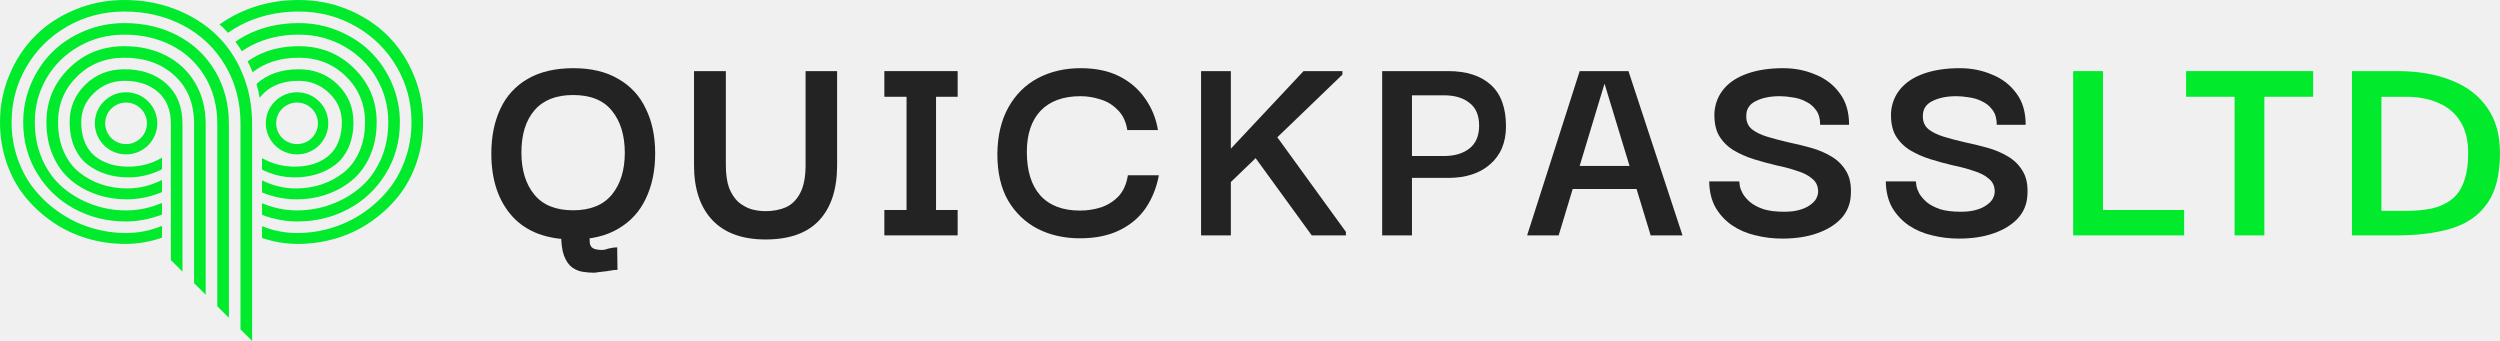
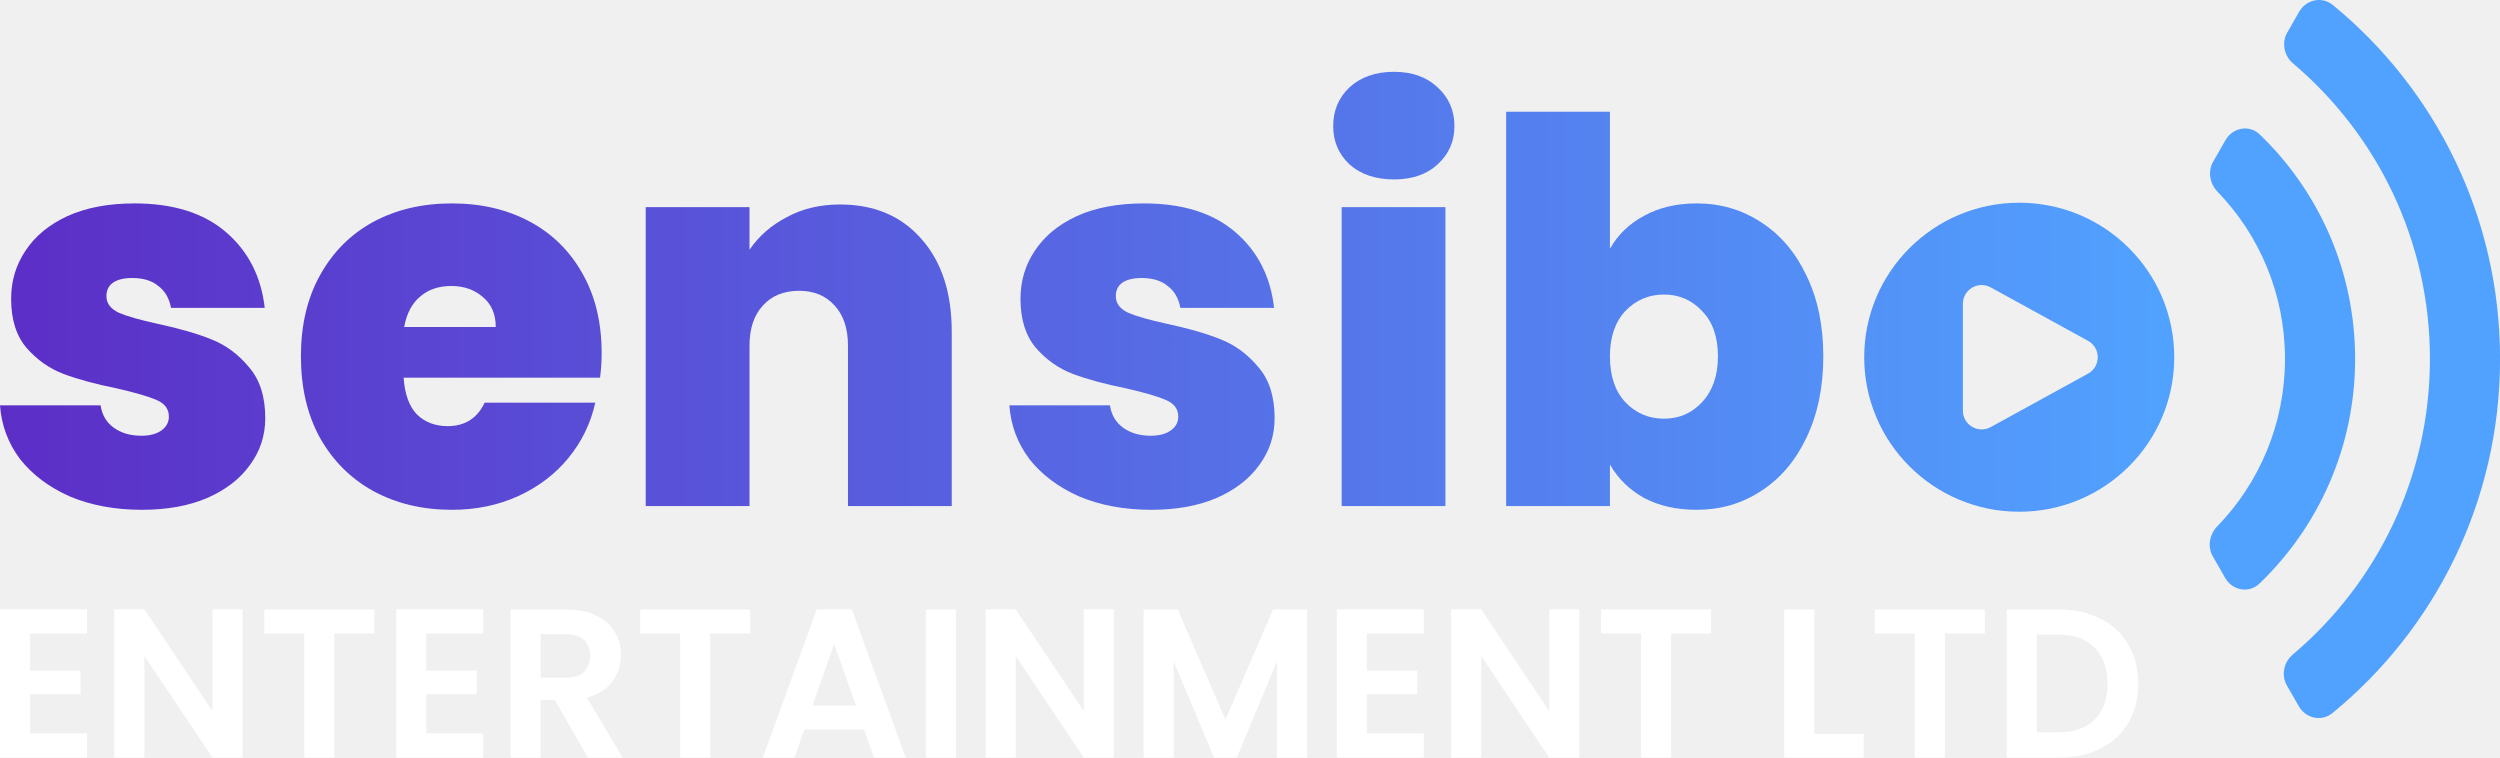
- <svg xmlns="http://www.w3.org/2000/svg" width="220" height="30" viewBox="0 0 220 30" fill="none">
-   <path d="M8.092 17.987C7.132 17.634 6.277 17.137 5.525 16.498C4.773 15.858 4.175 15.042 3.73 14.049C3.286 13.057 3.064 11.958 3.064 10.754C3.064 9.352 3.407 8.063 4.092 6.887C4.778 5.711 5.726 4.777 6.936 4.086C8.147 3.394 9.485 3.048 10.951 3.048C12.492 3.048 13.882 3.368 15.121 4.008C16.36 4.648 17.337 5.567 18.051 6.767C18.765 7.967 19.122 9.342 19.122 10.895V26.952L20.143 27.968V10.895C20.143 9.164 19.741 7.621 18.937 6.266C18.133 4.911 17.034 3.867 15.639 3.133C14.244 2.399 12.681 2.032 10.951 2.032C9.712 2.032 8.539 2.263 7.433 2.724C6.326 3.185 5.381 3.806 4.596 4.587C3.811 5.368 3.189 6.294 2.73 7.367C2.271 8.44 2.042 9.569 2.042 10.754C2.042 12.419 2.454 13.925 3.277 15.27C4.099 16.615 5.196 17.655 6.568 18.389C7.939 19.123 9.443 19.49 11.079 19.49C12.119 19.49 13.178 19.287 14.256 18.883V17.853C13.225 18.295 12.176 18.516 11.107 18.516C10.057 18.516 9.052 18.34 8.092 17.987Z" fill="#02EA2C" />
-   <path d="M8.092 20.068C7.114 19.777 6.201 19.348 5.355 18.784C4.508 18.22 3.761 17.549 3.114 16.773C2.466 15.997 1.955 15.089 1.582 14.049C1.208 13.01 1.021 11.911 1.021 10.754C1.021 8.995 1.456 7.369 2.326 5.878C3.196 4.387 4.392 3.204 5.915 2.328C7.438 1.454 9.116 1.016 10.951 1.016C12.861 1.016 14.592 1.428 16.142 2.251C17.694 3.074 18.918 4.241 19.817 5.751C20.715 7.261 21.164 8.976 21.164 10.895V28.984L22.186 30V10.895C22.186 9.286 21.897 7.799 21.32 6.435C20.744 5.071 19.954 3.921 18.951 2.985C17.949 2.049 16.757 1.317 15.377 0.791C13.996 0.263 12.521 0 10.951 0C9.409 0 7.955 0.284 6.589 0.854C5.222 1.423 4.059 2.19 3.099 3.154C2.139 4.119 1.383 5.262 0.83 6.584C0.276 7.906 0 9.296 0 10.754C0 12.024 0.198 13.229 0.596 14.367C0.993 15.505 1.541 16.5 2.241 17.352C2.941 18.203 3.752 18.942 4.674 19.567C5.596 20.193 6.598 20.666 7.681 20.986C8.764 21.305 9.878 21.465 11.022 21.465C12.128 21.465 13.206 21.282 14.256 20.915V19.871C13.254 20.294 12.194 20.506 11.079 20.506C10.066 20.506 9.071 20.36 8.092 20.068Z" fill="#02EA2C" />
-   <path d="M8.915 16.223C8.201 15.983 7.556 15.632 6.979 15.171C6.402 14.71 5.946 14.099 5.61 13.336C5.274 12.574 5.107 11.713 5.107 10.754C5.107 9.173 5.665 7.832 6.781 6.732C7.896 5.631 9.286 5.08 10.951 5.08C12.748 5.08 14.218 5.605 15.363 6.654C16.507 7.703 17.079 9.117 17.079 10.895V24.919L18.1 25.935V10.895C18.1 9.531 17.788 8.326 17.164 7.282C16.54 6.238 15.689 5.441 14.611 4.89C13.533 4.34 12.313 4.064 10.951 4.064C9.012 4.064 7.383 4.716 6.064 6.019C4.745 7.322 4.085 8.9 4.085 10.754C4.085 11.846 4.279 12.83 4.667 13.71C5.054 14.59 5.579 15.305 6.242 15.855C6.903 16.406 7.655 16.825 8.497 17.111C9.339 17.399 10.227 17.542 11.164 17.542C12.204 17.542 13.235 17.33 14.256 16.907V15.835C13.282 16.333 12.256 16.582 11.178 16.582C10.383 16.582 9.629 16.462 8.915 16.223Z" fill="#02EA2C" />
-   <path d="M10.05 14.536C9.658 14.452 9.282 14.312 8.923 14.12C8.563 13.927 8.253 13.682 7.993 13.386C7.733 13.089 7.527 12.718 7.376 12.271C7.225 11.824 7.149 11.319 7.149 10.754C7.149 9.757 7.523 8.9 8.27 8.185C9.017 7.47 9.911 7.113 10.951 7.113C12.18 7.113 13.168 7.442 13.915 8.101C14.663 8.76 15.036 9.691 15.036 10.895V22.887L16.058 23.903V10.895C16.058 9.399 15.587 8.225 14.646 7.374C13.705 6.523 12.473 6.096 10.951 6.096C9.57 6.096 8.421 6.548 7.504 7.452C6.586 8.355 6.128 9.455 6.128 10.754C6.128 11.591 6.272 12.332 6.56 12.976C6.849 13.621 7.239 14.129 7.731 14.501C8.222 14.872 8.768 15.15 9.369 15.333C9.97 15.517 10.61 15.609 11.291 15.609C12.35 15.609 13.339 15.369 14.256 14.889V13.873C13.367 14.4 12.384 14.663 11.305 14.663C10.861 14.663 10.442 14.621 10.05 14.536Z" fill="#02EA2C" />
-   <path d="M23.317 8.101C24.064 7.442 25.052 7.113 26.281 7.113C27.322 7.113 28.215 7.47 28.962 8.185C29.709 8.9 30.083 9.757 30.083 10.754C30.083 11.319 30.007 11.824 29.856 12.271C29.705 12.718 29.499 13.089 29.239 13.386C28.979 13.682 28.669 13.927 28.309 14.12C27.95 14.312 27.574 14.452 27.182 14.536C26.79 14.621 26.371 14.663 25.927 14.663C24.881 14.663 23.926 14.41 23.059 13.914V14.926C23.953 15.378 24.913 15.609 25.941 15.609C26.622 15.609 27.262 15.517 27.863 15.333C28.464 15.15 29.01 14.872 29.501 14.501C29.993 14.129 30.383 13.621 30.672 12.976C30.96 12.332 31.104 11.591 31.104 10.754C31.104 9.455 30.646 8.355 29.728 7.452C28.811 6.548 27.662 6.096 26.281 6.096C24.759 6.096 23.527 6.523 22.586 7.374C22.581 7.378 22.577 7.383 22.573 7.387C22.688 7.786 22.781 8.194 22.854 8.611C22.988 8.426 23.141 8.255 23.317 8.101Z" fill="#02EA2C" />
-   <path d="M28.735 17.111C29.577 16.825 30.329 16.406 30.991 15.855C31.653 15.305 32.178 14.59 32.565 13.71C32.953 12.83 33.147 11.846 33.147 10.754C33.147 8.9 32.487 7.322 31.168 6.019C29.849 4.716 28.22 4.064 26.281 4.064C24.919 4.064 23.7 4.34 22.621 4.89C22.326 5.041 22.051 5.214 21.79 5.402C21.905 5.631 22.023 5.857 22.125 6.098C22.162 6.184 22.187 6.275 22.221 6.362C23.31 5.511 24.662 5.08 26.281 5.08C27.946 5.08 29.336 5.631 30.452 6.732C31.567 7.832 32.126 9.173 32.126 10.754C32.126 11.713 31.958 12.574 31.622 13.336C31.286 14.099 30.83 14.71 30.253 15.171C29.677 15.632 29.031 15.983 28.317 16.223C27.603 16.462 26.849 16.582 26.054 16.582C25.006 16.582 24.009 16.342 23.059 15.871V16.937C24.053 17.337 25.056 17.542 26.069 17.542C27.005 17.542 27.894 17.399 28.735 17.111Z" fill="#02EA2C" />
-   <path d="M30.664 18.389C32.036 17.655 33.133 16.615 33.955 15.27C34.778 13.925 35.19 12.419 35.19 10.754C35.19 9.569 34.961 8.44 34.502 7.367C34.043 6.294 33.421 5.368 32.636 4.587C31.851 3.806 30.906 3.185 29.799 2.724C28.693 2.263 27.52 2.032 26.281 2.032C24.551 2.032 22.988 2.399 21.593 3.133C21.285 3.295 20.996 3.479 20.717 3.671C20.919 3.938 21.109 4.216 21.288 4.505C21.549 4.325 21.821 4.157 22.111 4.008C23.35 3.368 24.74 3.048 26.281 3.048C27.747 3.048 29.085 3.394 30.296 4.086C31.506 4.777 32.454 5.711 33.14 6.887C33.825 8.063 34.168 9.352 34.168 10.754C34.168 11.958 33.946 13.057 33.502 14.049C33.057 15.042 32.459 15.858 31.707 16.498C30.955 17.137 30.099 17.634 29.14 17.987C28.18 18.34 27.175 18.516 26.125 18.516C25.085 18.516 24.063 18.302 23.059 17.884V18.91C24.108 19.294 25.14 19.49 26.154 19.49C27.789 19.49 29.293 19.123 30.664 18.389Z" fill="#02EA2C" />
-   <path d="M36.402 6.584C35.849 5.262 35.093 4.119 34.133 3.154C33.173 2.19 32.01 1.423 30.643 0.854C29.276 0.284 27.823 0 26.281 0C24.711 0 23.236 0.263 21.855 0.791C20.919 1.148 20.076 1.607 19.313 2.153C19.39 2.221 19.474 2.282 19.549 2.352C19.729 2.52 19.894 2.705 20.062 2.887C20.388 2.657 20.728 2.443 21.089 2.251C22.64 1.428 24.371 1.016 26.281 1.016C28.116 1.016 29.794 1.454 31.317 2.328C32.84 3.204 34.036 4.387 34.906 5.878C35.776 7.369 36.211 8.995 36.211 10.754C36.211 11.911 36.024 13.01 35.65 14.049C35.277 15.089 34.766 15.997 34.118 16.773C33.471 17.549 32.724 18.22 31.877 18.784C31.031 19.348 30.118 19.777 29.14 20.068C28.161 20.36 27.166 20.506 26.154 20.506C25.068 20.506 24.037 20.302 23.059 19.901V20.94C24.082 21.288 25.133 21.465 26.21 21.465C27.355 21.465 28.468 21.305 29.551 20.986C30.634 20.666 31.636 20.193 32.558 19.567C33.48 18.942 34.291 18.203 34.991 17.352C35.691 16.5 36.239 15.505 36.636 14.367C37.034 13.229 37.232 12.024 37.232 10.754C37.232 9.296 36.956 7.906 36.402 6.584Z" fill="#02EA2C" />
-   <path d="M11.093 12.681C10.078 12.681 9.256 11.862 9.256 10.852C9.256 9.843 10.078 9.024 11.093 9.024C12.108 9.024 12.93 9.843 12.93 10.852C12.93 11.862 12.108 12.681 11.093 12.681ZM11.093 8.118C9.575 8.118 8.345 9.342 8.345 10.852C8.345 12.363 9.575 13.587 11.093 13.587C12.611 13.587 13.841 12.363 13.841 10.852C13.841 9.342 12.611 8.118 11.093 8.118Z" fill="#02EA2C" />
-   <path d="M26.139 12.681C25.125 12.681 24.302 11.862 24.302 10.852C24.302 9.843 25.125 9.024 26.139 9.024C27.154 9.024 27.977 9.843 27.977 10.852C27.977 11.862 27.154 12.681 26.139 12.681ZM26.139 8.118C24.621 8.118 23.391 9.342 23.391 10.852C23.391 12.363 24.621 13.587 26.139 13.587C27.657 13.587 28.888 12.363 28.888 10.852C28.888 9.342 27.657 8.118 26.139 8.118Z" fill="#02EA2C" />
-   <path d="M209.566 18.556C210.183 18.556 210.654 18.556 210.979 18.556C211.322 18.556 211.562 18.556 211.699 18.556C212.556 18.556 213.318 18.488 213.986 18.351C214.654 18.197 215.228 17.94 215.708 17.581C216.205 17.204 216.573 16.682 216.813 16.014C217.07 15.347 217.199 14.491 217.199 13.447C217.199 12.351 216.976 11.444 216.531 10.725C216.085 9.989 215.451 9.441 214.629 9.081C213.806 8.705 212.83 8.516 211.699 8.516H209.566V18.556ZM220 13.472C220 15.372 219.623 16.853 218.869 17.915C218.132 18.959 217.087 19.686 215.734 20.097C214.38 20.508 212.787 20.713 210.954 20.713C210.68 20.713 210.234 20.713 209.617 20.713C209 20.713 208.118 20.713 206.97 20.713V6.257C208.187 6.257 209.086 6.257 209.669 6.257C210.268 6.257 210.697 6.257 210.954 6.257C212.787 6.257 214.38 6.531 215.734 7.079C217.087 7.609 218.132 8.405 218.869 9.467C219.623 10.528 220 11.863 220 13.472Z" fill="#02EA2C" />
-   <path d="M199.265 6.719V20.713H196.643V6.719H199.265ZM192.377 8.516V6.257H203.556V8.516H192.377Z" fill="#02EA2C" />
-   <path d="M182.44 20.585V6.257H185.062V20.585H182.44ZM182.44 20.713V18.479H192.206V20.713H182.44Z" fill="#02EA2C" />
-   <path d="M172.374 20.996C171.569 20.996 170.789 20.902 170.035 20.713C169.281 20.542 168.596 20.251 167.979 19.84C167.38 19.429 166.891 18.907 166.514 18.274C166.155 17.64 165.966 16.87 165.949 15.963H168.596C168.596 16.031 168.613 16.168 168.648 16.374C168.682 16.562 168.767 16.785 168.904 17.041C169.059 17.298 169.273 17.546 169.547 17.786C169.838 18.026 170.224 18.231 170.703 18.402C171.2 18.556 171.817 18.633 172.554 18.633C173.068 18.633 173.505 18.582 173.865 18.479C174.241 18.377 174.55 18.24 174.79 18.069C175.047 17.897 175.235 17.709 175.355 17.504C175.475 17.281 175.535 17.067 175.535 16.862C175.535 16.382 175.364 16.006 175.021 15.732C174.696 15.441 174.25 15.21 173.685 15.039C173.136 14.85 172.528 14.688 171.86 14.551C171.209 14.397 170.549 14.217 169.881 14.011C169.23 13.806 168.63 13.541 168.082 13.215C167.534 12.873 167.106 12.437 166.797 11.906C166.506 11.375 166.377 10.699 166.412 9.877C166.48 9.073 166.763 8.379 167.26 7.797C167.757 7.215 168.45 6.77 169.341 6.462C170.232 6.154 171.269 6 172.451 6C173.479 6 174.43 6.188 175.304 6.565C176.195 6.924 176.906 7.472 177.437 8.208C177.985 8.927 178.259 9.852 178.259 10.982H175.715C175.715 10.451 175.595 10.023 175.355 9.698C175.115 9.355 174.807 9.098 174.43 8.927C174.07 8.739 173.685 8.619 173.273 8.568C172.862 8.499 172.494 8.465 172.168 8.465C171.312 8.465 170.601 8.611 170.035 8.902C169.487 9.175 169.213 9.603 169.213 10.185C169.196 10.682 169.359 11.076 169.701 11.367C170.044 11.64 170.498 11.863 171.063 12.034C171.629 12.205 172.245 12.368 172.914 12.522C173.582 12.659 174.25 12.822 174.918 13.01C175.586 13.198 176.186 13.455 176.717 13.78C177.265 14.106 177.694 14.534 178.002 15.064C178.328 15.595 178.465 16.288 178.413 17.144C178.379 17.949 178.096 18.642 177.565 19.224C177.034 19.789 176.323 20.225 175.432 20.534C174.558 20.842 173.539 20.996 172.374 20.996Z" fill="#232323" />
-   <path d="M156.834 20.996C156.028 20.996 155.249 20.902 154.495 20.713C153.741 20.542 153.056 20.251 152.439 19.84C151.839 19.429 151.351 18.907 150.974 18.274C150.614 17.64 150.426 16.87 150.409 15.963H153.056C153.056 16.031 153.073 16.168 153.107 16.374C153.141 16.562 153.227 16.785 153.364 17.041C153.518 17.298 153.732 17.546 154.007 17.786C154.298 18.026 154.683 18.231 155.163 18.402C155.66 18.556 156.277 18.633 157.013 18.633C157.527 18.633 157.964 18.582 158.324 18.479C158.701 18.377 159.009 18.24 159.249 18.069C159.506 17.897 159.695 17.709 159.815 17.504C159.935 17.281 159.995 17.067 159.995 16.862C159.995 16.382 159.823 16.006 159.481 15.732C159.155 15.441 158.71 15.21 158.144 15.039C157.596 14.85 156.988 14.688 156.32 14.551C155.669 14.397 155.009 14.217 154.341 14.011C153.69 13.806 153.09 13.541 152.542 13.215C151.993 12.873 151.565 12.437 151.257 11.906C150.965 11.375 150.837 10.699 150.871 9.877C150.94 9.073 151.222 8.379 151.719 7.797C152.216 7.215 152.91 6.77 153.801 6.462C154.692 6.154 155.728 6 156.911 6C157.939 6 158.89 6.188 159.763 6.565C160.654 6.924 161.365 7.472 161.896 8.208C162.445 8.927 162.719 9.852 162.719 10.982H160.175C160.175 10.451 160.055 10.023 159.815 9.698C159.575 9.355 159.266 9.098 158.89 8.927C158.53 8.739 158.144 8.619 157.733 8.568C157.322 8.499 156.953 8.465 156.628 8.465C155.771 8.465 155.06 8.611 154.495 8.902C153.947 9.175 153.672 9.603 153.672 10.185C153.655 10.682 153.818 11.076 154.161 11.367C154.503 11.64 154.957 11.863 155.523 12.034C156.088 12.205 156.705 12.368 157.373 12.522C158.041 12.659 158.71 12.822 159.378 13.01C160.046 13.198 160.646 13.455 161.177 13.78C161.725 14.106 162.153 14.534 162.462 15.064C162.787 15.595 162.924 16.288 162.873 17.144C162.839 17.949 162.556 18.642 162.025 19.224C161.494 19.789 160.783 20.225 159.892 20.534C159.018 20.842 157.999 20.996 156.834 20.996Z" fill="#232323" />
-   <path d="M134.387 20.713L139.013 6.257H143.305L148.06 20.713H145.258L141.198 7.361L137.163 20.713H134.387ZM137.497 16.631L137.523 14.602H144.847L144.873 16.631H137.497Z" fill="#232323" />
-   <path d="M124.252 20.713H121.631V6.257H124.252V20.713ZM123.867 6.257H127.439C129.049 6.257 130.3 6.659 131.191 7.464C132.082 8.268 132.527 9.484 132.527 11.11C132.527 12.531 132.065 13.643 131.14 14.448C130.232 15.253 128.998 15.655 127.439 15.655H123.867V13.729H127.079C128.004 13.729 128.75 13.507 129.315 13.061C129.88 12.616 130.163 11.949 130.163 11.059C130.163 10.151 129.88 9.484 129.315 9.056C128.767 8.611 128.021 8.388 127.079 8.388H123.867V6.257Z" fill="#232323" />
-   <path d="M108.212 16.117V13.19L114.714 6.257H118.132V6.565L108.212 16.117ZM105.694 20.713V6.257H108.315V20.713H105.694ZM115.434 20.713L109.986 13.216L111.887 11.367L118.441 20.405V20.713H115.434Z" fill="#232323" />
-   <path d="M95.014 20.97C93.66 20.97 92.435 20.696 91.339 20.148C90.242 19.584 89.368 18.753 88.718 17.658C88.084 16.562 87.767 15.193 87.767 13.549C87.784 11.94 88.109 10.571 88.743 9.441C89.377 8.311 90.242 7.455 91.339 6.873C92.453 6.291 93.703 6 95.091 6C96.427 6 97.567 6.24 98.509 6.719C99.451 7.198 100.205 7.849 100.771 8.67C101.353 9.492 101.73 10.416 101.901 11.444H99.203C99.083 10.69 98.8 10.1 98.355 9.672C97.927 9.227 97.421 8.919 96.839 8.748C96.256 8.559 95.674 8.465 95.091 8.465C93.566 8.465 92.392 8.893 91.57 9.749C90.765 10.605 90.362 11.812 90.362 13.37C90.362 15.03 90.756 16.305 91.544 17.195C92.35 18.086 93.515 18.531 95.04 18.531C95.674 18.531 96.29 18.436 96.89 18.248C97.49 18.043 98.004 17.718 98.432 17.273C98.86 16.81 99.134 16.194 99.254 15.424H101.979C101.79 16.468 101.413 17.418 100.848 18.274C100.282 19.113 99.511 19.772 98.535 20.251C97.575 20.73 96.402 20.97 95.014 20.97Z" fill="#232323" />
-   <path d="M79.776 20.251V6.719H82.371V20.251H79.776ZM77.823 20.713V18.479H84.273V20.713H77.823ZM77.823 8.516V6.257H84.273V8.516H77.823Z" fill="#232323" />
-   <path d="M67.37 21.073C65.331 21.073 63.772 20.508 62.693 19.378C61.613 18.231 61.074 16.622 61.074 14.551V6.257H63.875V14.525C63.875 15.33 63.969 15.997 64.157 16.528C64.363 17.041 64.629 17.452 64.954 17.76C65.297 18.051 65.674 18.265 66.085 18.402C66.513 18.522 66.942 18.582 67.37 18.582C68.021 18.582 68.612 18.471 69.143 18.248C69.674 18.009 70.094 17.598 70.402 17.016C70.728 16.417 70.891 15.586 70.891 14.525V6.257H73.666V14.551C73.666 16.656 73.135 18.274 72.073 19.404C71.028 20.517 69.46 21.073 67.37 21.073Z" fill="#232323" />
-   <path d="M50.459 21.073C48.111 21.073 46.321 20.397 45.087 19.044C43.854 17.675 43.237 15.835 43.237 13.524C43.237 12.017 43.503 10.699 44.034 9.569C44.565 8.439 45.362 7.566 46.424 6.95C47.503 6.317 48.848 6 50.459 6C52.035 6 53.354 6.317 54.416 6.95C55.496 7.566 56.301 8.439 56.832 9.569C57.38 10.682 57.655 11.991 57.655 13.498C57.655 15.004 57.38 16.331 56.832 17.478C56.301 18.608 55.496 19.489 54.416 20.123C53.354 20.756 52.035 21.073 50.459 21.073ZM52.309 24C51.984 24 51.65 23.974 51.307 23.923C50.964 23.872 50.647 23.743 50.356 23.538C50.065 23.332 49.825 22.99 49.636 22.511C49.465 22.049 49.379 21.398 49.379 20.559V19.455H51.872V20.38C51.872 20.773 51.881 21.09 51.898 21.329C51.915 21.569 52.009 21.74 52.181 21.843C52.352 21.946 52.643 21.997 53.054 21.997C53.14 21.997 53.311 21.954 53.568 21.869C53.843 21.8 54.091 21.766 54.314 21.766L54.339 23.743C54.305 23.743 54.185 23.752 53.98 23.769C53.791 23.803 53.577 23.837 53.337 23.872C53.097 23.906 52.874 23.931 52.669 23.949C52.463 23.983 52.343 24 52.309 24ZM50.433 18.505C51.958 18.505 53.097 18.043 53.851 17.118C54.605 16.194 54.982 14.97 54.982 13.447C54.982 11.906 54.605 10.673 53.851 9.749C53.114 8.825 51.975 8.362 50.433 8.362C48.943 8.362 47.812 8.807 47.041 9.698C46.27 10.588 45.884 11.829 45.884 13.421C45.884 14.961 46.261 16.194 47.015 17.118C47.769 18.043 48.908 18.505 50.433 18.505Z" fill="#232323" />
+ <svg xmlns="http://www.w3.org/2000/svg" width="165" height="50" viewBox="0 0 165 50" fill="none">
+   <path d="M146.865 38.149C147.338 38.972 148.429 39.182 149.113 38.527C153.009 34.794 155.438 29.525 155.438 23.685C155.438 17.858 153.019 12.598 149.136 8.866C148.453 8.21 147.359 8.419 146.886 9.242L146.069 10.667C145.7 11.309 145.84 12.117 146.354 12.649C149.111 15.5 150.809 19.394 150.809 23.685C150.809 27.988 149.103 31.889 146.335 34.743C145.82 35.273 145.679 36.083 146.048 36.725L146.865 38.149Z" fill="#51A2FF" />
+   <path d="M151.728 46.622C152.185 47.42 153.229 47.646 153.938 47.066C160.69 41.544 165.004 33.122 165.004 23.685C165.004 14.261 160.7 5.848 153.963 0.326C153.253 -0.256 152.208 -0.029 151.75 0.767L150.959 2.146C150.569 2.825 150.748 3.686 151.345 4.191C156.866 8.861 160.375 15.861 160.375 23.685C160.375 31.521 156.858 38.528 151.324 43.198C150.726 43.703 150.546 44.565 150.936 45.245L151.728 46.622Z" fill="#51A2FF" />
+   <path d="M106.255 16.415C106.791 15.476 107.548 14.75 108.526 14.234C109.505 13.695 110.658 13.425 111.987 13.425C113.547 13.425 114.957 13.836 116.214 14.656C117.495 15.476 118.497 16.649 119.219 18.173C119.964 19.696 120.338 21.479 120.338 23.519C120.338 25.558 119.964 27.352 119.219 28.899C118.497 30.423 117.495 31.595 116.214 32.417C114.957 33.237 113.547 33.647 111.987 33.647C110.658 33.647 109.505 33.389 108.526 32.873C107.548 32.334 106.791 31.595 106.255 30.658V33.4H99.406V7.376H106.255V16.415ZM113.384 23.519C113.384 22.229 113.034 21.233 112.335 20.529C111.66 19.803 110.821 19.439 109.819 19.439C108.818 19.439 107.968 19.803 107.269 20.529C106.593 21.256 106.255 22.253 106.255 23.519C106.255 24.808 106.593 25.817 107.269 26.543C107.968 27.27 108.818 27.633 109.819 27.633C110.821 27.633 111.66 27.27 112.335 26.543C113.034 25.793 113.384 24.785 113.384 23.519Z" fill="url(#paint0_linear_4005_927)" />
+   <path d="M92.01 11.842C90.797 11.842 89.82 11.515 89.074 10.857C88.353 10.179 87.991 9.334 87.991 8.326C87.991 7.295 88.353 6.439 89.074 5.759C89.82 5.079 90.797 4.739 92.01 4.739C93.198 4.739 94.153 5.079 94.875 5.759C95.62 6.439 95.993 7.295 95.993 8.326C95.993 9.334 95.62 10.179 94.875 10.857C94.153 11.515 93.198 11.842 92.01 11.842ZM95.399 13.671V33.401H88.55V13.671H95.399Z" fill="url(#paint1_linear_4005_927)" />
+   <path d="M75.983 33.647C74.213 33.647 72.629 33.354 71.231 32.768C69.856 32.158 68.761 31.338 67.946 30.306C67.154 29.252 66.711 28.066 66.619 26.754H73.258C73.351 27.386 73.643 27.879 74.131 28.231C74.62 28.583 75.226 28.759 75.948 28.759C76.508 28.759 76.95 28.641 77.276 28.406C77.603 28.173 77.765 27.868 77.765 27.493C77.765 27 77.498 26.636 76.961 26.403C76.426 26.168 75.54 25.91 74.306 25.629C72.909 25.348 71.744 25.03 70.811 24.679C69.88 24.328 69.065 23.753 68.365 22.956C67.69 22.159 67.353 21.08 67.353 19.72C67.353 18.547 67.666 17.492 68.296 16.555C68.925 15.594 69.845 14.832 71.056 14.269C72.291 13.706 73.77 13.425 75.494 13.425C78.056 13.425 80.072 14.059 81.539 15.325C83.007 16.59 83.857 18.255 84.09 20.319H77.905C77.789 19.685 77.509 19.205 77.066 18.876C76.648 18.525 76.076 18.349 75.354 18.349C74.795 18.349 74.364 18.454 74.061 18.665C73.781 18.876 73.643 19.169 73.643 19.545C73.643 20.014 73.91 20.376 74.445 20.635C74.981 20.869 75.844 21.115 77.031 21.374C78.453 21.678 79.629 22.018 80.56 22.393C81.515 22.769 82.343 23.378 83.042 24.221C83.764 25.043 84.125 26.168 84.125 27.598C84.125 28.746 83.787 29.779 83.112 30.693C82.459 31.608 81.515 32.334 80.281 32.873C79.07 33.389 77.638 33.647 75.983 33.647Z" fill="url(#paint2_linear_4005_927)" />
+   <path d="M55.442 13.496C57.702 13.496 59.496 14.257 60.823 15.781C62.151 17.282 62.815 19.321 62.815 21.901V33.4H55.966V22.815C55.966 21.69 55.675 20.81 55.093 20.177C54.511 19.521 53.73 19.192 52.752 19.192C51.727 19.192 50.923 19.521 50.341 20.177C49.758 20.81 49.467 21.69 49.467 22.815V33.4H42.618V13.671H49.467V16.485C50.072 15.594 50.888 14.879 51.913 14.34C52.938 13.777 54.114 13.496 55.442 13.496Z" fill="url(#paint3_linear_4005_927)" />
+   <path d="M39.709 23.308C39.709 23.846 39.674 24.386 39.604 24.925H26.64C26.71 26.004 27.001 26.813 27.514 27.351C28.05 27.868 28.725 28.125 29.54 28.125C30.681 28.125 31.498 27.61 31.986 26.578H39.289C38.987 27.938 38.393 29.158 37.508 30.235C36.645 31.29 35.55 32.123 34.223 32.733C32.895 33.342 31.428 33.647 29.82 33.647C27.886 33.647 26.163 33.236 24.649 32.416C23.157 31.595 21.981 30.423 21.119 28.899C20.28 27.375 19.861 25.581 19.861 23.519C19.861 21.455 20.28 19.674 21.119 18.172C21.957 16.649 23.122 15.476 24.614 14.656C26.128 13.836 27.863 13.425 29.82 13.425C31.754 13.425 33.465 13.824 34.956 14.621C36.448 15.419 37.613 16.567 38.45 18.067C39.289 19.545 39.709 21.291 39.709 23.308ZM32.72 21.584C32.72 20.74 32.44 20.084 31.881 19.615C31.323 19.122 30.624 18.876 29.785 18.876C28.946 18.876 28.259 19.111 27.724 19.58C27.188 20.025 26.838 20.694 26.675 21.584H32.72Z" fill="url(#paint4_linear_4005_927)" />
+   <path d="M9.365 33.647C7.594 33.647 6.01 33.354 4.613 32.768C3.238 32.158 2.144 31.338 1.328 30.306C0.536 29.252 0.094 28.066 0 26.754H6.639C6.733 27.386 7.024 27.879 7.513 28.231C8.001 28.583 8.608 28.759 9.33 28.759C9.889 28.759 10.332 28.641 10.658 28.406C10.984 28.173 11.146 27.868 11.146 27.493C11.146 27 10.879 26.636 10.343 26.403C9.808 26.168 8.923 25.91 7.688 25.629C6.29 25.348 5.125 25.03 4.193 24.679C3.261 24.328 2.446 23.753 1.748 22.956C1.071 22.159 0.734 21.08 0.734 19.72C0.734 18.547 1.049 17.492 1.678 16.555C2.306 15.594 3.226 14.832 4.438 14.269C5.673 13.706 7.151 13.425 8.875 13.425C11.438 13.425 13.453 14.059 14.92 15.325C16.388 16.59 17.239 18.255 17.472 20.319H11.287C11.17 19.685 10.89 19.205 10.448 18.876C10.029 18.525 9.458 18.349 8.735 18.349C8.176 18.349 7.745 18.454 7.443 18.665C7.164 18.876 7.024 19.169 7.024 19.545C7.024 20.014 7.291 20.376 7.828 20.635C8.363 20.869 9.225 21.115 10.413 21.374C11.834 21.678 13.01 22.018 13.943 22.393C14.898 22.769 15.724 23.378 16.423 24.221C17.145 25.043 17.507 26.168 17.507 27.598C17.507 28.746 17.169 29.779 16.493 30.693C15.84 31.608 14.898 32.334 13.663 32.873C12.451 33.389 11.019 33.647 9.365 33.647Z" fill="url(#paint5_linear_4005_927)" />
+   <path fill-rule="evenodd" clip-rule="evenodd" d="M133.27 33.775C138.92 33.775 143.501 29.209 143.501 23.578C143.501 17.946 138.92 13.38 133.27 13.38C127.62 13.38 123.038 17.946 123.038 23.578C123.038 29.209 127.62 33.775 133.27 33.775ZM131.388 28.188L137.81 24.66C138.665 24.19 138.665 22.965 137.81 22.495L131.388 18.968C130.561 18.514 129.55 19.11 129.55 20.05V27.105C129.55 28.045 130.561 28.641 131.388 28.188Z" fill="url(#paint6_linear_4005_927)" />
+   <path d="M135.904 40.231C136.944 40.231 137.857 40.432 138.64 40.834C139.434 41.234 140.044 41.809 140.469 42.555C140.904 43.291 141.122 44.15 141.122 45.13C141.122 46.109 140.904 46.968 140.469 47.705C140.044 48.432 139.434 48.998 138.64 49.399C137.857 49.8 136.944 50 135.904 50H132.445V40.231H135.904ZM135.834 48.335C136.873 48.335 137.677 48.055 138.244 47.495C138.81 46.935 139.094 46.146 139.094 45.13C139.094 44.112 138.81 43.32 138.244 42.75C137.677 42.172 136.873 41.882 135.834 41.882H134.43V48.335H135.834Z" fill="white" />
+   <path d="M130.998 40.231V41.812H128.36V50H126.377V41.812H123.739V40.231H130.998Z" fill="white" />
+   <path d="M119.741 48.446H123.003V50H117.757V40.231H119.741V48.446Z" fill="white" />
+   <path d="M112.931 40.231V41.812H110.295V50H108.31V41.812H105.672V40.231H112.931Z" fill="white" />
+   <path d="M104.236 50H102.251L97.757 43.296V50H95.773V40.217H97.757L102.251 46.935V40.217H104.236V50Z" fill="white" />
+   <path d="M90.212 41.812V44.262H93.544V45.815H90.212V48.405H93.969V50H88.228V40.217H93.969V41.812H90.212Z" fill="white" />
+   <path d="M86.265 40.231V50H84.28V43.646L81.63 50H80.126L77.461 43.646V50H75.478V40.231H77.731L80.879 47.495L84.025 40.231H86.265Z" fill="white" />
+   <path d="M73.516 50H71.531L67.038 43.296V50H65.052V40.217H67.038L71.531 46.935V40.217H73.516V50Z" fill="white" />
+   <path d="M63.092 40.231V50H61.107V40.231H63.092Z" fill="white" />
+   <path d="M57.026 48.139H53.085L52.433 50H50.349L53.908 40.217H56.218L59.777 50H57.678L57.026 48.139ZM56.488 46.571L55.055 42.485L53.624 46.571H56.488Z" fill="white" />
+   <path d="M49.511 40.231V41.812H46.874V50H44.889V41.812H42.253V40.231H49.511Z" fill="white" />
+   <path d="M38.8 50L36.617 46.194H35.681V50H33.696V40.231H37.411C38.176 40.231 38.828 40.366 39.367 40.637C39.906 40.899 40.307 41.257 40.572 41.715C40.846 42.162 40.983 42.666 40.983 43.226C40.983 43.87 40.793 44.454 40.416 44.976C40.038 45.489 39.476 45.844 38.728 46.039L41.096 50H38.8ZM35.681 44.724H37.34C37.878 44.724 38.28 44.597 38.545 44.346C38.81 44.085 38.942 43.725 38.942 43.269C38.942 42.82 38.81 42.475 38.545 42.232C38.28 41.981 37.878 41.855 37.34 41.855H35.681V44.724Z" fill="white" />
+   <path d="M28.135 41.812V44.262H31.467V45.815H28.135V48.405H31.893V50H26.152V40.217H31.893V41.812H28.135Z" fill="white" />
+   <path d="M24.703 40.231V41.812H22.067V50H20.082V41.812H17.445V40.231H24.703Z" fill="white" />
+   <path d="M16.008 50H14.024L9.53 43.296V50H7.545V40.217H9.53L14.024 46.935V40.217H16.008V50Z" fill="white" />
+   <path d="M1.985 41.812V44.262H5.316V45.815H1.985V48.405H5.741V50H0V40.217H5.741V41.812H1.985Z" fill="white" />
+   <defs>
+     <linearGradient id="paint0_linear_4005_927" x1="-0.001" y1="19.256" x2="143.501" y2="19.256" gradientUnits="userSpaceOnUse">
+       <stop stop-color="#5C2EC7" />
+       <stop offset="1" stop-color="#51A2FF" />
+     </linearGradient>
+     <linearGradient id="paint1_linear_4005_927" x1="-0.001" y1="19.256" x2="143.501" y2="19.256" gradientUnits="userSpaceOnUse">
+       <stop stop-color="#5C2EC7" />
+       <stop offset="1" stop-color="#51A2FF" />
+     </linearGradient>
+     <linearGradient id="paint2_linear_4005_927" x1="-0.001" y1="19.256" x2="143.501" y2="19.256" gradientUnits="userSpaceOnUse">
+       <stop stop-color="#5C2EC7" />
+       <stop offset="1" stop-color="#51A2FF" />
+     </linearGradient>
+     <linearGradient id="paint3_linear_4005_927" x1="-0.001" y1="19.256" x2="143.501" y2="19.256" gradientUnits="userSpaceOnUse">
+       <stop stop-color="#5C2EC7" />
+       <stop offset="1" stop-color="#51A2FF" />
+     </linearGradient>
+     <linearGradient id="paint4_linear_4005_927" x1="-0.001" y1="19.256" x2="143.501" y2="19.256" gradientUnits="userSpaceOnUse">
+       <stop stop-color="#5C2EC7" />
+       <stop offset="1" stop-color="#51A2FF" />
+     </linearGradient>
+     <linearGradient id="paint5_linear_4005_927" x1="-0.001" y1="19.256" x2="143.501" y2="19.256" gradientUnits="userSpaceOnUse">
+       <stop stop-color="#5C2EC7" />
+       <stop offset="1" stop-color="#51A2FF" />
+     </linearGradient>
+     <linearGradient id="paint6_linear_4005_927" x1="-0.001" y1="19.256" x2="143.501" y2="19.256" gradientUnits="userSpaceOnUse">
+       <stop stop-color="#5C2EC7" />
+       <stop offset="1" stop-color="#51A2FF" />
+     </linearGradient>
+   </defs>
</svg>
